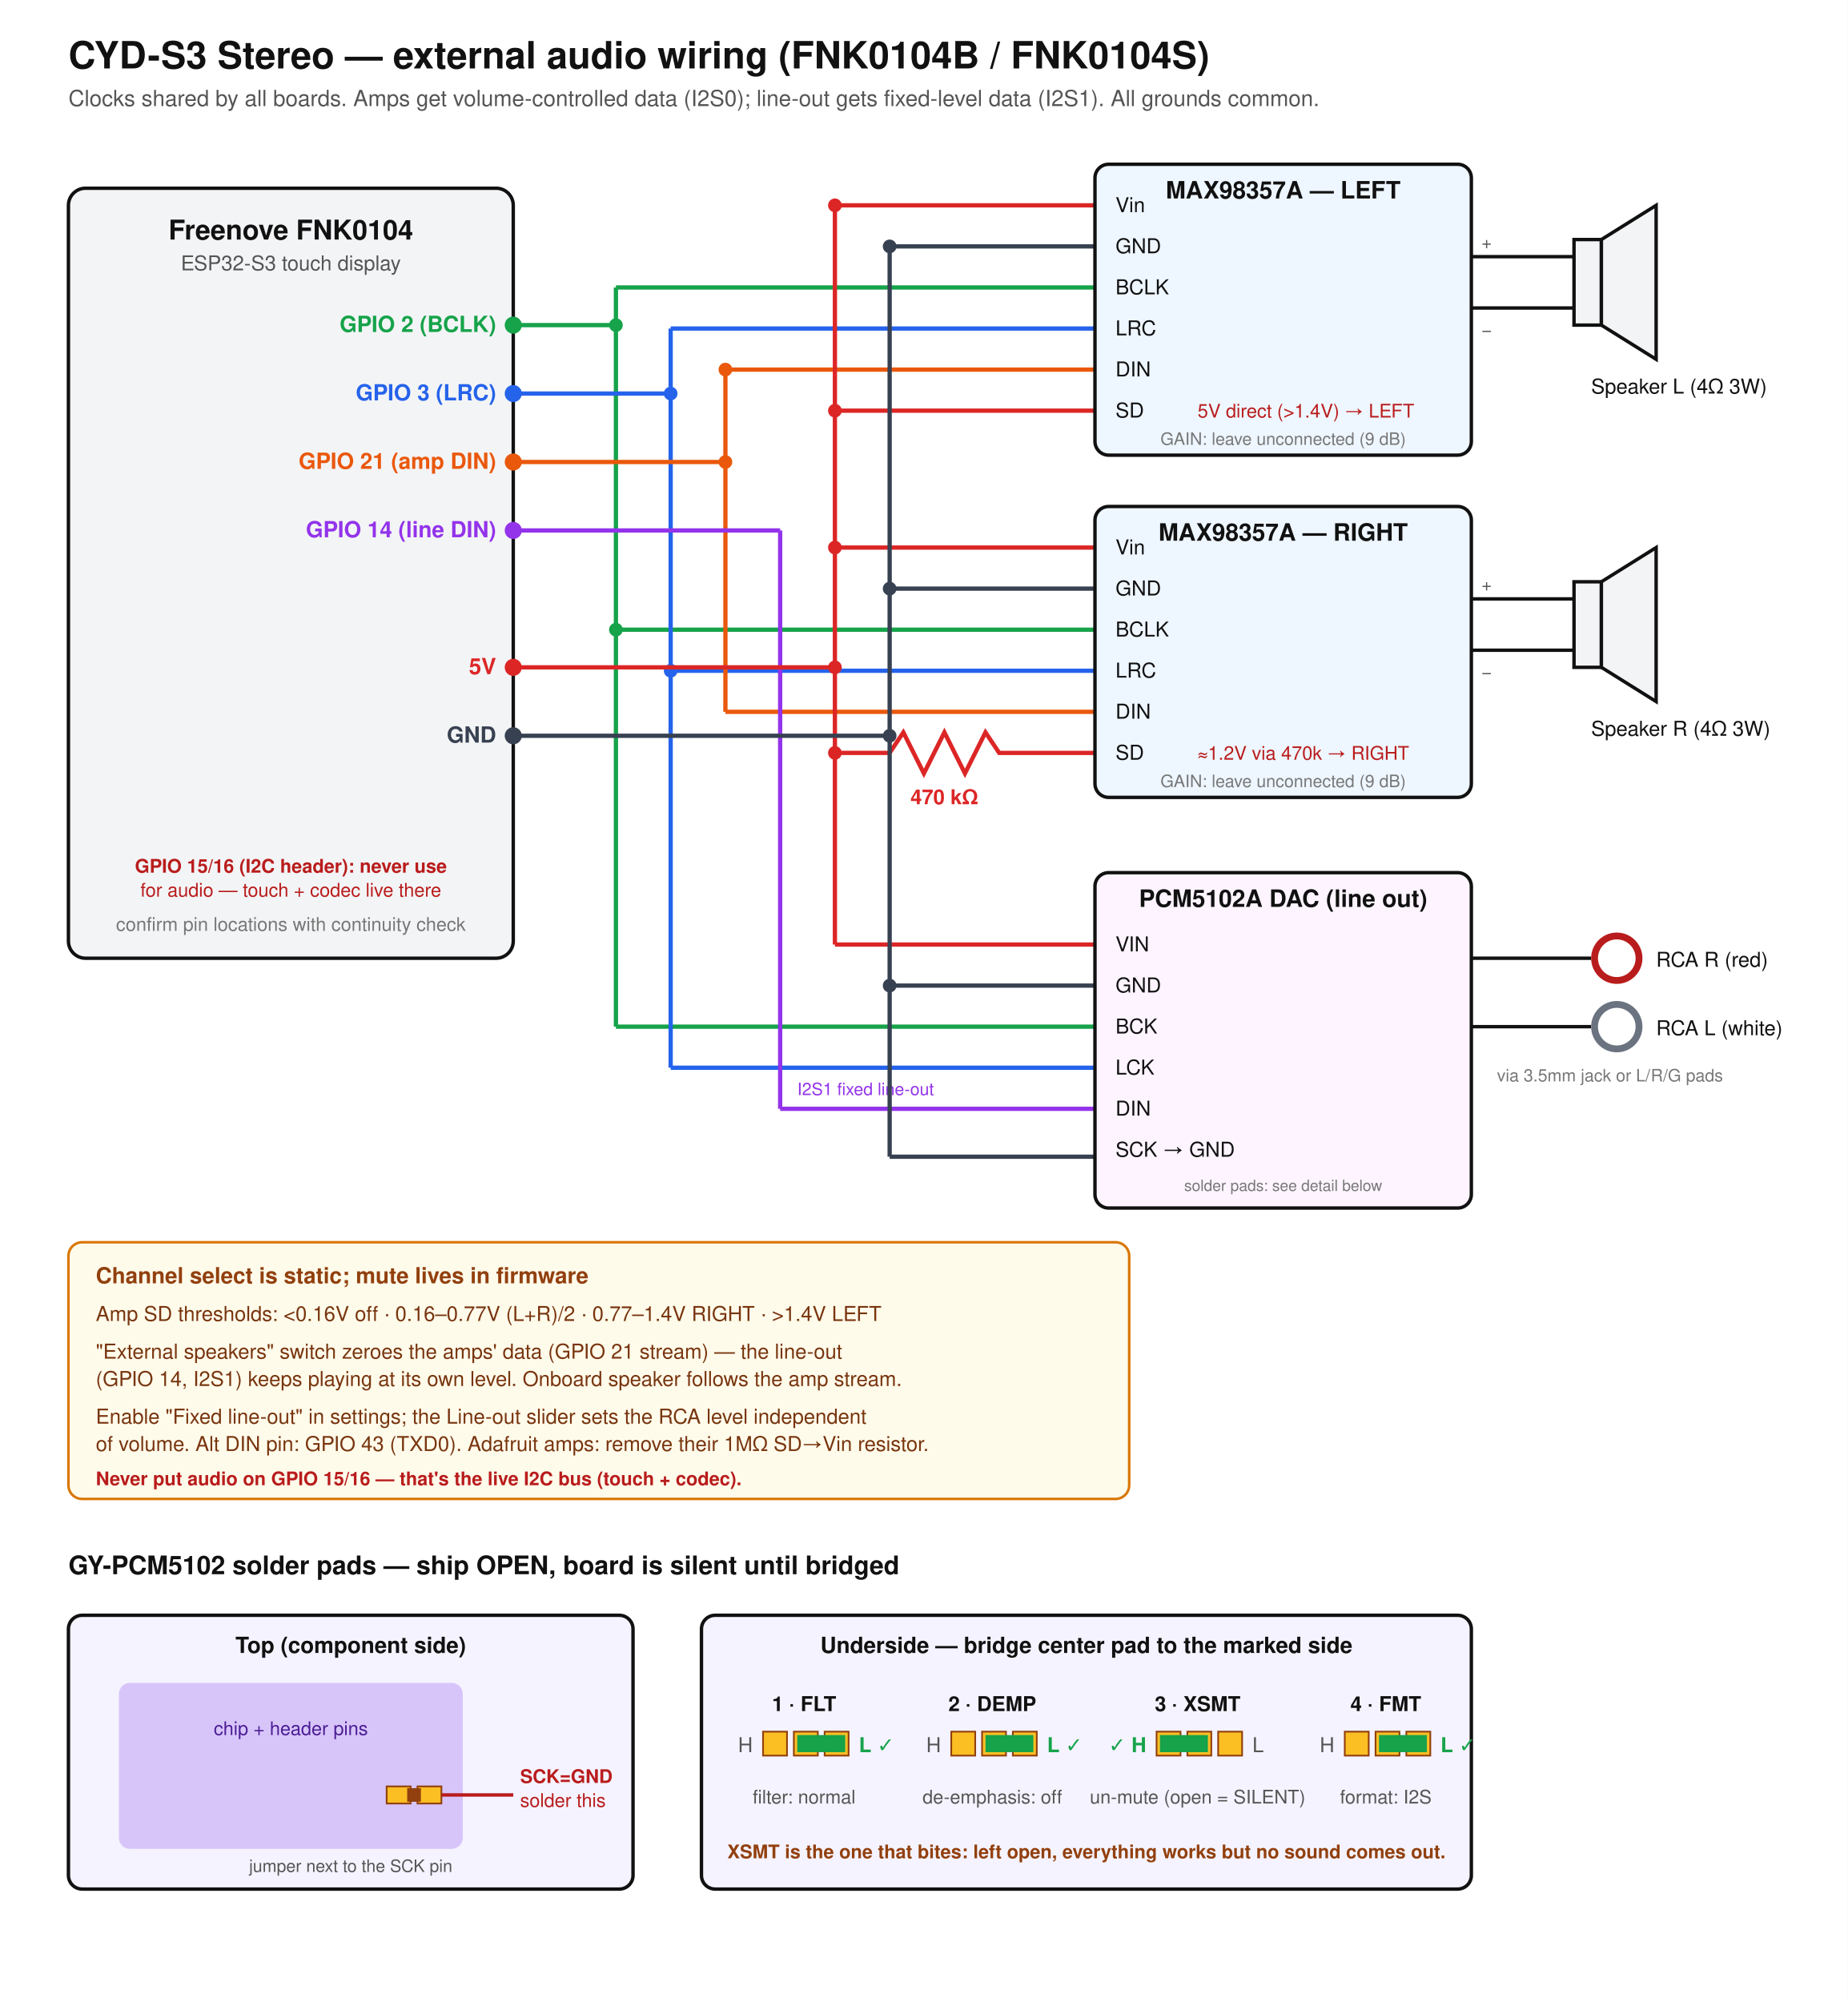
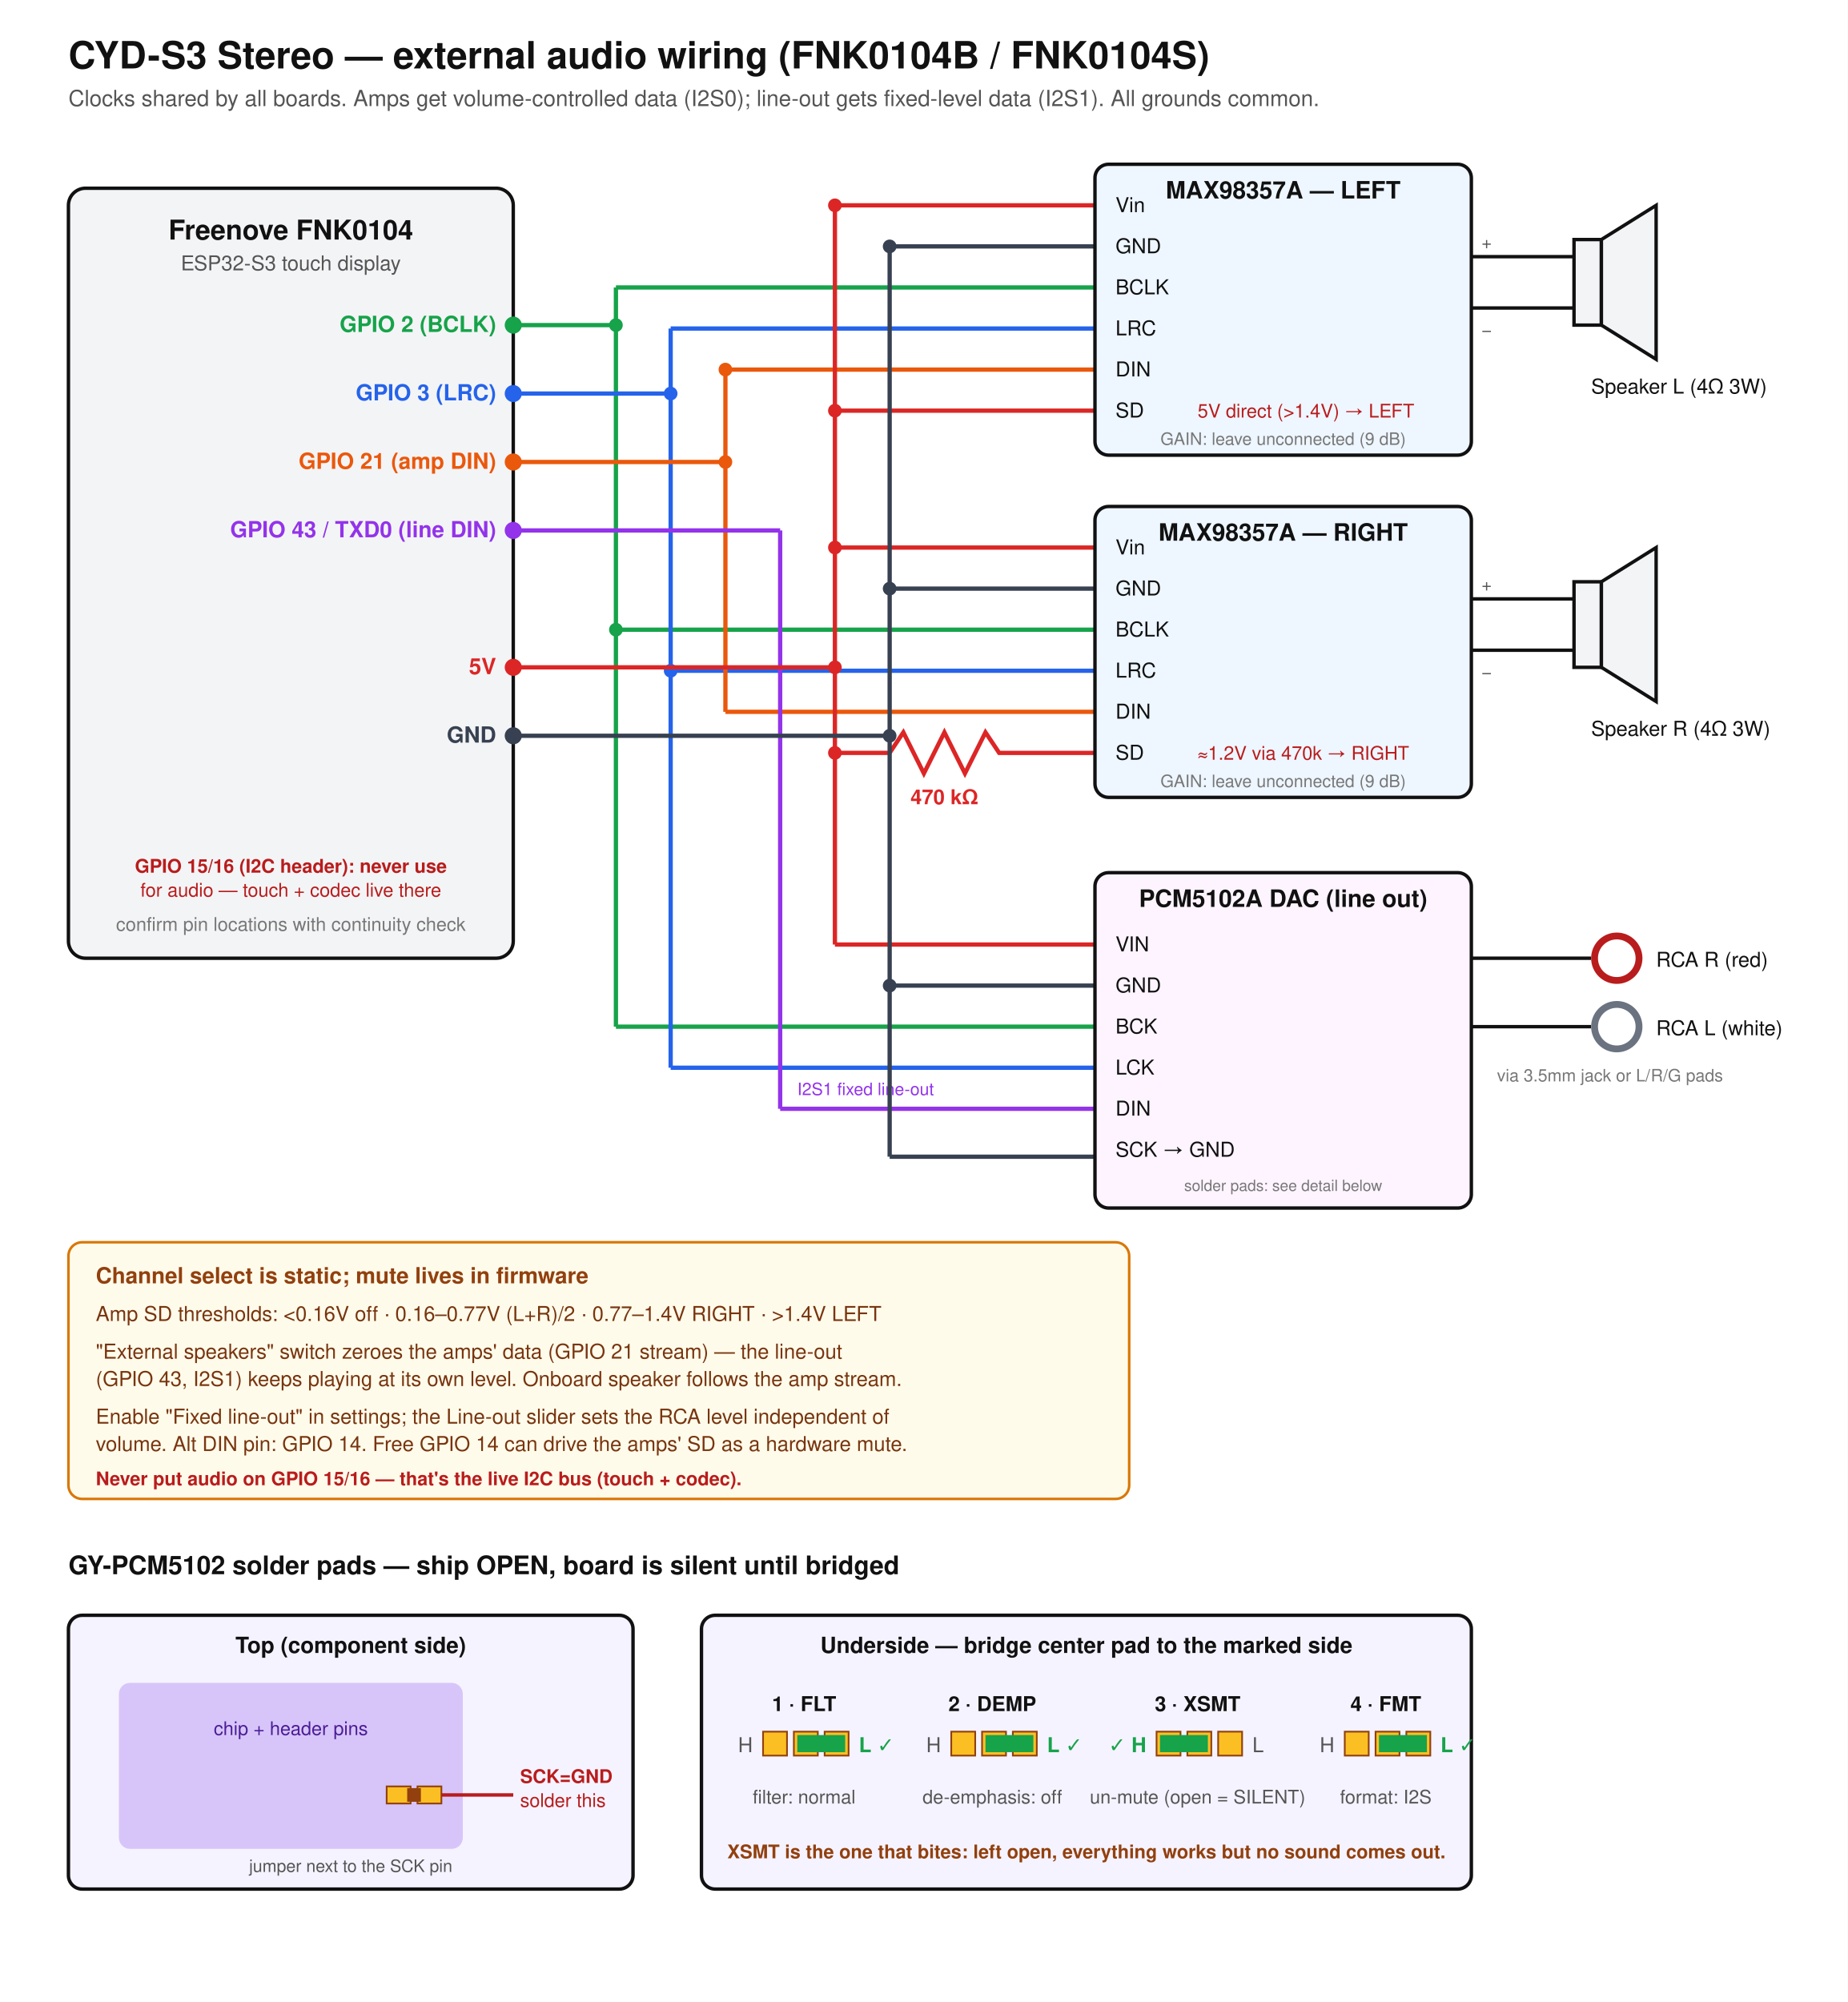
<svg xmlns="http://www.w3.org/2000/svg" viewBox="0 0 1080 1170" font-family="Helvetica, Arial, sans-serif">
  <rect width="1080" height="1170" fill="#ffffff" />
  <text x="40" y="40" font-size="22" font-weight="bold" fill="#111">CYD-S3 Stereo — external audio wiring (FNK0104B / FNK0104S)</text>
  <text x="40" y="62" font-size="13" fill="#555">Clocks shared by all boards. Amps get volume-controlled data (I2S0); line-out gets fixed-level data (I2S1). All grounds common.</text>
  <rect x="40" y="110" width="260" height="450" rx="10" fill="#f3f4f6" stroke="#111" stroke-width="2" />
  <text x="170" y="140" font-size="16" font-weight="bold" text-anchor="middle" fill="#111">Freenove FNK0104</text>
  <text x="170" y="158" font-size="12" text-anchor="middle" fill="#555">ESP32-S3 touch display</text>
  <text x="170" y="510" font-size="11" text-anchor="middle" fill="#b91c1c" font-weight="bold">GPIO 15/16 (I2C header): never use</text>
  <text x="170" y="524" font-size="11" text-anchor="middle" fill="#b91c1c">for audio — touch + codec live there</text>
  <text x="170" y="544" font-size="11" text-anchor="middle" fill="#777">confirm pin locations with continuity check</text>
  <g font-size="13" font-weight="bold">
    <circle cx="300" cy="190" r="5" fill="#16a34a" />
    <text x="290" y="194" text-anchor="end" fill="#16a34a">GPIO 2  (BCLK)</text>
    <circle cx="300" cy="230" r="5" fill="#2563eb" />
    <text x="290" y="234" text-anchor="end" fill="#2563eb">GPIO 3  (LRC)</text>
    <circle cx="300" cy="270" r="5" fill="#ea580c" />
    <text x="290" y="274" text-anchor="end" fill="#ea580c">GPIO 21 (amp DIN)</text>
    <circle cx="300" cy="310" r="5" fill="#9333ea" />
-     <text x="290" y="314" text-anchor="end" fill="#9333ea">GPIO 14 (line DIN)</text>
+     <text x="290" y="314" text-anchor="end" fill="#9333ea">GPIO 43 / TXD0 (line DIN)</text>
    <circle cx="300" cy="390" r="5" fill="#dc2626" />
    <text x="290" y="394" text-anchor="end" fill="#dc2626">5V</text>
    <circle cx="300" cy="430" r="5" fill="#374151" />
    <text x="290" y="434" text-anchor="end" fill="#374151">GND</text>
  </g>
  <g stroke="#16a34a" stroke-width="2.5" fill="none">
    <polyline points="300,190 360,190" />
    <polyline points="360,168 360,600" />
    <polyline points="360,168 640,168" />
    <polyline points="360,368 640,368" />
    <polyline points="360,600 640,600" />
  </g>
  <g fill="#16a34a">
    <circle cx="360" cy="190" r="4" />
    <circle cx="360" cy="368" r="4" />
  </g>
  <g stroke="#2563eb" stroke-width="2.5" fill="none">
    <polyline points="300,230 392,230" />
    <polyline points="392,192 392,624" />
    <polyline points="392,192 640,192" />
    <polyline points="392,392 640,392" />
    <polyline points="392,624 640,624" />
  </g>
  <g fill="#2563eb">
    <circle cx="392" cy="230" r="4" />
    <circle cx="392" cy="392" r="4" />
  </g>
  <g stroke="#ea580c" stroke-width="2.5" fill="none">
    <polyline points="300,270 424,270" />
    <polyline points="424,216 424,416" />
    <polyline points="424,216 640,216" />
    <polyline points="424,416 640,416" />
  </g>
  <g fill="#ea580c">
    <circle cx="424" cy="270" r="4" />
    <circle cx="424" cy="216" r="4" />
  </g>
  <g stroke="#9333ea" stroke-width="2.5" fill="none">
    <polyline points="300,310 456,310" />
    <polyline points="456,310 456,648" />
    <polyline points="456,648 640,648" />
  </g>
  <text x="466" y="640" font-size="10" fill="#9333ea">I2S1 fixed line-out</text>
  <g stroke="#dc2626" stroke-width="2.5" fill="none">
    <polyline points="300,390 488,390" />
    <polyline points="488,120 488,552" />
    <polyline points="488,120 640,120" />
    <polyline points="488,240 640,240" />
    <polyline points="488,320 640,320" />
    <polyline points="488,440 520,440" />
    <polyline points="520,440 528,428 540,452 552,428 564,452 576,428 584,440 640,440" />
    <polyline points="488,552 640,552" />
  </g>
  <g fill="#dc2626">
    <circle cx="488" cy="390" r="4" />
    <circle cx="488" cy="120" r="4" />
    <circle cx="488" cy="240" r="4" />
    <circle cx="488" cy="320" r="4" />
    <circle cx="488" cy="440" r="4" />
  </g>
  <text x="552" y="470" font-size="12" font-weight="bold" fill="#dc2626" text-anchor="middle">470 kΩ</text>
  <g stroke="#374151" stroke-width="2.5" fill="none">
    <polyline points="300,430 520,430" />
    <polyline points="520,144 520,676" />
    <polyline points="520,144 640,144" />
    <polyline points="520,344 640,344" />
    <polyline points="520,576 640,576" />
    <polyline points="520,676 640,676" />
  </g>
  <g fill="#374151">
    <circle cx="520" cy="430" r="4" />
    <circle cx="520" cy="144" r="4" />
    <circle cx="520" cy="344" r="4" />
    <circle cx="520" cy="576" r="4" />
  </g>
  <rect x="640" y="96" width="220" height="170" rx="8" fill="#eef6ff" stroke="#111" stroke-width="2" />
  <text x="750" y="116" font-size="14" font-weight="bold" text-anchor="middle" fill="#111">MAX98357A — LEFT</text>
  <g font-size="12" fill="#111">
    <text x="652" y="124">Vin</text>
    <text x="652" y="148">GND</text>
    <text x="652" y="172">BCLK</text>
    <text x="652" y="196">LRC</text>
    <text x="652" y="220">DIN</text>
    <text x="652" y="244">SD</text>
  </g>
  <text x="700" y="244" font-size="11" fill="#b91c1c">5V direct (&gt;1.4V) → LEFT</text>
  <text x="750" y="260" font-size="10" text-anchor="middle" fill="#777">GAIN: leave unconnected (9 dB)</text>
  <g stroke="#111" stroke-width="2" fill="none">
    <polyline points="860,150 920,150" />
    <polyline points="860,180 920,180" />
    <rect x="920" y="140" width="16" height="50" fill="#f3f4f6" />
    <polygon points="936,140 968,120 968,210 936,190" fill="#f3f4f6" />
  </g>
  <text x="930" y="230" font-size="12" fill="#111">Speaker L (4Ω 3W)</text>
  <text x="866" y="145" font-size="10" fill="#555">+</text>
  <text x="866" y="196" font-size="10" fill="#555">−</text>
  <rect x="640" y="296" width="220" height="170" rx="8" fill="#eef6ff" stroke="#111" stroke-width="2" />
  <text x="750" y="316" font-size="14" font-weight="bold" text-anchor="middle" fill="#111">MAX98357A — RIGHT</text>
  <g font-size="12" fill="#111">
    <text x="652" y="324">Vin</text>
    <text x="652" y="348">GND</text>
    <text x="652" y="372">BCLK</text>
    <text x="652" y="396">LRC</text>
    <text x="652" y="420">DIN</text>
    <text x="652" y="444">SD</text>
  </g>
  <text x="700" y="444" font-size="11" fill="#b91c1c">≈1.2V via 470k → RIGHT</text>
  <text x="750" y="460" font-size="10" text-anchor="middle" fill="#777">GAIN: leave unconnected (9 dB)</text>
  <g stroke="#111" stroke-width="2" fill="none">
    <polyline points="860,350 920,350" />
    <polyline points="860,380 920,380" />
    <rect x="920" y="340" width="16" height="50" fill="#f3f4f6" />
    <polygon points="936,340 968,320 968,410 936,390" fill="#f3f4f6" />
  </g>
  <text x="930" y="430" font-size="12" fill="#111">Speaker R (4Ω 3W)</text>
  <text x="866" y="345" font-size="10" fill="#555">+</text>
  <text x="866" y="396" font-size="10" fill="#555">−</text>
  <rect x="640" y="510" width="220" height="196" rx="8" fill="#fdf4ff" stroke="#111" stroke-width="2" />
  <text x="750" y="530" font-size="14" font-weight="bold" text-anchor="middle" fill="#111">PCM5102A DAC (line out)</text>
  <g font-size="12" fill="#111">
    <text x="652" y="556">VIN</text>
    <text x="652" y="580">GND</text>
    <text x="652" y="604">BCK</text>
    <text x="652" y="628">LCK</text>
    <text x="652" y="652">DIN</text>
    <text x="652" y="676">SCK → GND</text>
  </g>
  <text x="750" y="696" font-size="9" text-anchor="middle" fill="#777">solder pads: see detail below</text>
  <g stroke="#111" stroke-width="2" fill="none">
    <polyline points="860,560 930,560" />
    <polyline points="860,600 930,600" />
  </g>
  <circle cx="945" cy="560" r="13" fill="#fff" stroke="#b91c1c" stroke-width="4" />
  <circle cx="945" cy="600" r="13" fill="#fff" stroke="#6b7280" stroke-width="4" />
  <text x="968" y="565" font-size="12" fill="#111">RCA R (red)</text>
  <text x="968" y="605" font-size="12" fill="#111">RCA L (white)</text>
  <text x="875" y="632" font-size="10" fill="#777">via 3.5mm jack or L/R/G pads</text>
  <rect x="40" y="726" width="620" height="150" rx="8" fill="#fffbeb" stroke="#d97706" stroke-width="1.5" />
  <text x="56" y="750" font-size="13" font-weight="bold" fill="#92400e">Channel select is static; mute lives in firmware</text>
  <g font-size="12" fill="#78350f">
    <text x="56" y="772">Amp SD thresholds: &lt;0.16V off · 0.16–0.77V (L+R)/2 · 0.77–1.4V RIGHT · &gt;1.4V LEFT</text>
    <text x="56" y="794">"External speakers" switch zeroes the amps' data (GPIO 21 stream) — the line-out</text>
-     <text x="56" y="810">(GPIO 14, I2S1) keeps playing at its own level. Onboard speaker follows the amp stream.</text>
-     <text x="56" y="832">Enable "Fixed line-out" in settings; the Line-out slider sets the RCA level independent</text>
-     <text x="56" y="848">of volume. Alt DIN pin: GPIO 43 (TXD0). Adafruit amps: remove their 1MΩ SD→Vin resistor.</text>
+     <text x="56" y="810">(GPIO 43, I2S1) keeps playing at its own level. Onboard speaker follows the amp stream.</text>
+     <text x="56" y="832">Enable "Fixed line-out" in settings; the Line-out slider sets the RCA level independent of</text>
+     <text x="56" y="848">volume. Alt DIN pin: GPIO 14. Free GPIO 14 can drive the amps' SD as a hardware mute.</text>
    <text x="56" y="868" font-size="11" fill="#b91c1c" font-weight="bold">Never put audio on GPIO 15/16 — that's the live I2C bus (touch + codec).</text>
  </g>
  <text x="40" y="920" font-size="15" font-weight="bold" fill="#111">GY-PCM5102 solder pads — ship OPEN, board is silent until bridged</text>
  <rect x="40" y="944" width="330" height="160" rx="8" fill="#f5f3ff" stroke="#111" stroke-width="2" />
  <text x="205" y="966" font-size="13" font-weight="bold" text-anchor="middle" fill="#111">Top (component side)</text>
  <rect x="70" y="984" width="200" height="96" rx="6" fill="#7c3aed" opacity="0.25" stroke="#7c3aed" />
  <text x="170" y="1014" font-size="11" text-anchor="middle" fill="#4c1d95">chip + header pins</text>
  <rect x="226" y="1044" width="14" height="10" fill="#fbbf24" stroke="#92400e" />
  <rect x="244" y="1044" width="14" height="10" fill="#fbbf24" stroke="#92400e" />
  <rect x="238" y="1045" width="8" height="8" fill="#92400e" />
  <polyline points="258,1049 300,1049" stroke="#b91c1c" stroke-width="2" fill="none" />
  <text x="304" y="1042" font-size="11" fill="#b91c1c" font-weight="bold">SCK=GND</text>
  <text x="304" y="1056" font-size="11" fill="#b91c1c">solder this</text>
  <text x="205" y="1094" font-size="10" text-anchor="middle" fill="#555">jumper next to the SCK pin</text>
  <rect x="410" y="944" width="450" height="160" rx="8" fill="#f5f3ff" stroke="#111" stroke-width="2" />
  <text x="635" y="966" font-size="13" font-weight="bold" text-anchor="middle" fill="#111">Underside — bridge center pad to the marked side</text>
  <g font-size="12" fill="#111">
    <text x="470" y="1000" text-anchor="middle" font-weight="bold">1 · FLT</text>
    <text x="440" y="1024" text-anchor="end" fill="#555">H</text>
    <rect x="446" y="1012" width="14" height="14" fill="#fbbf24" stroke="#92400e" />
    <rect x="464" y="1012" width="14" height="14" fill="#fbbf24" stroke="#92400e" />
    <rect x="482" y="1012" width="14" height="14" fill="#fbbf24" stroke="#92400e" />
    <rect x="466" y="1014" width="28" height="10" fill="#16a34a" />
    <text x="502" y="1024" fill="#16a34a" font-weight="bold">L ✓</text>
    <text x="580" y="1000" text-anchor="middle" font-weight="bold">2 · DEMP</text>
    <text x="550" y="1024" text-anchor="end" fill="#555">H</text>
    <rect x="556" y="1012" width="14" height="14" fill="#fbbf24" stroke="#92400e" />
    <rect x="574" y="1012" width="14" height="14" fill="#fbbf24" stroke="#92400e" />
    <rect x="592" y="1012" width="14" height="14" fill="#fbbf24" stroke="#92400e" />
    <rect x="576" y="1014" width="28" height="10" fill="#16a34a" />
    <text x="612" y="1024" fill="#16a34a" font-weight="bold">L ✓</text>
    <text x="700" y="1000" text-anchor="middle" font-weight="bold">3 · XSMT</text>
    <text x="670" y="1024" text-anchor="end" fill="#16a34a" font-weight="bold">✓ H</text>
    <rect x="676" y="1012" width="14" height="14" fill="#fbbf24" stroke="#92400e" />
    <rect x="694" y="1012" width="14" height="14" fill="#fbbf24" stroke="#92400e" />
    <rect x="712" y="1012" width="14" height="14" fill="#fbbf24" stroke="#92400e" />
    <rect x="678" y="1014" width="28" height="10" fill="#16a34a" />
    <text x="732" y="1024" fill="#555">L</text>
    <text x="810" y="1000" text-anchor="middle" font-weight="bold">4 · FMT</text>
    <text x="780" y="1024" text-anchor="end" fill="#555">H</text>
    <rect x="786" y="1012" width="14" height="14" fill="#fbbf24" stroke="#92400e" />
    <rect x="804" y="1012" width="14" height="14" fill="#fbbf24" stroke="#92400e" />
    <rect x="822" y="1012" width="14" height="14" fill="#fbbf24" stroke="#92400e" />
    <rect x="806" y="1014" width="28" height="10" fill="#16a34a" />
    <text x="842" y="1024" fill="#16a34a" font-weight="bold">L ✓</text>
  </g>
  <g font-size="11" fill="#555">
    <text x="470" y="1054" text-anchor="middle">filter: normal</text>
    <text x="580" y="1054" text-anchor="middle">de-emphasis: off</text>
    <text x="700" y="1054" text-anchor="middle">un-mute (open = SILENT)</text>
    <text x="810" y="1054" text-anchor="middle">format: I2S</text>
  </g>
  <text x="635" y="1086" font-size="11" text-anchor="middle" fill="#92400e" font-weight="bold">XSMT is the one that bites: left open, everything works but no sound comes out.</text>
</svg>
